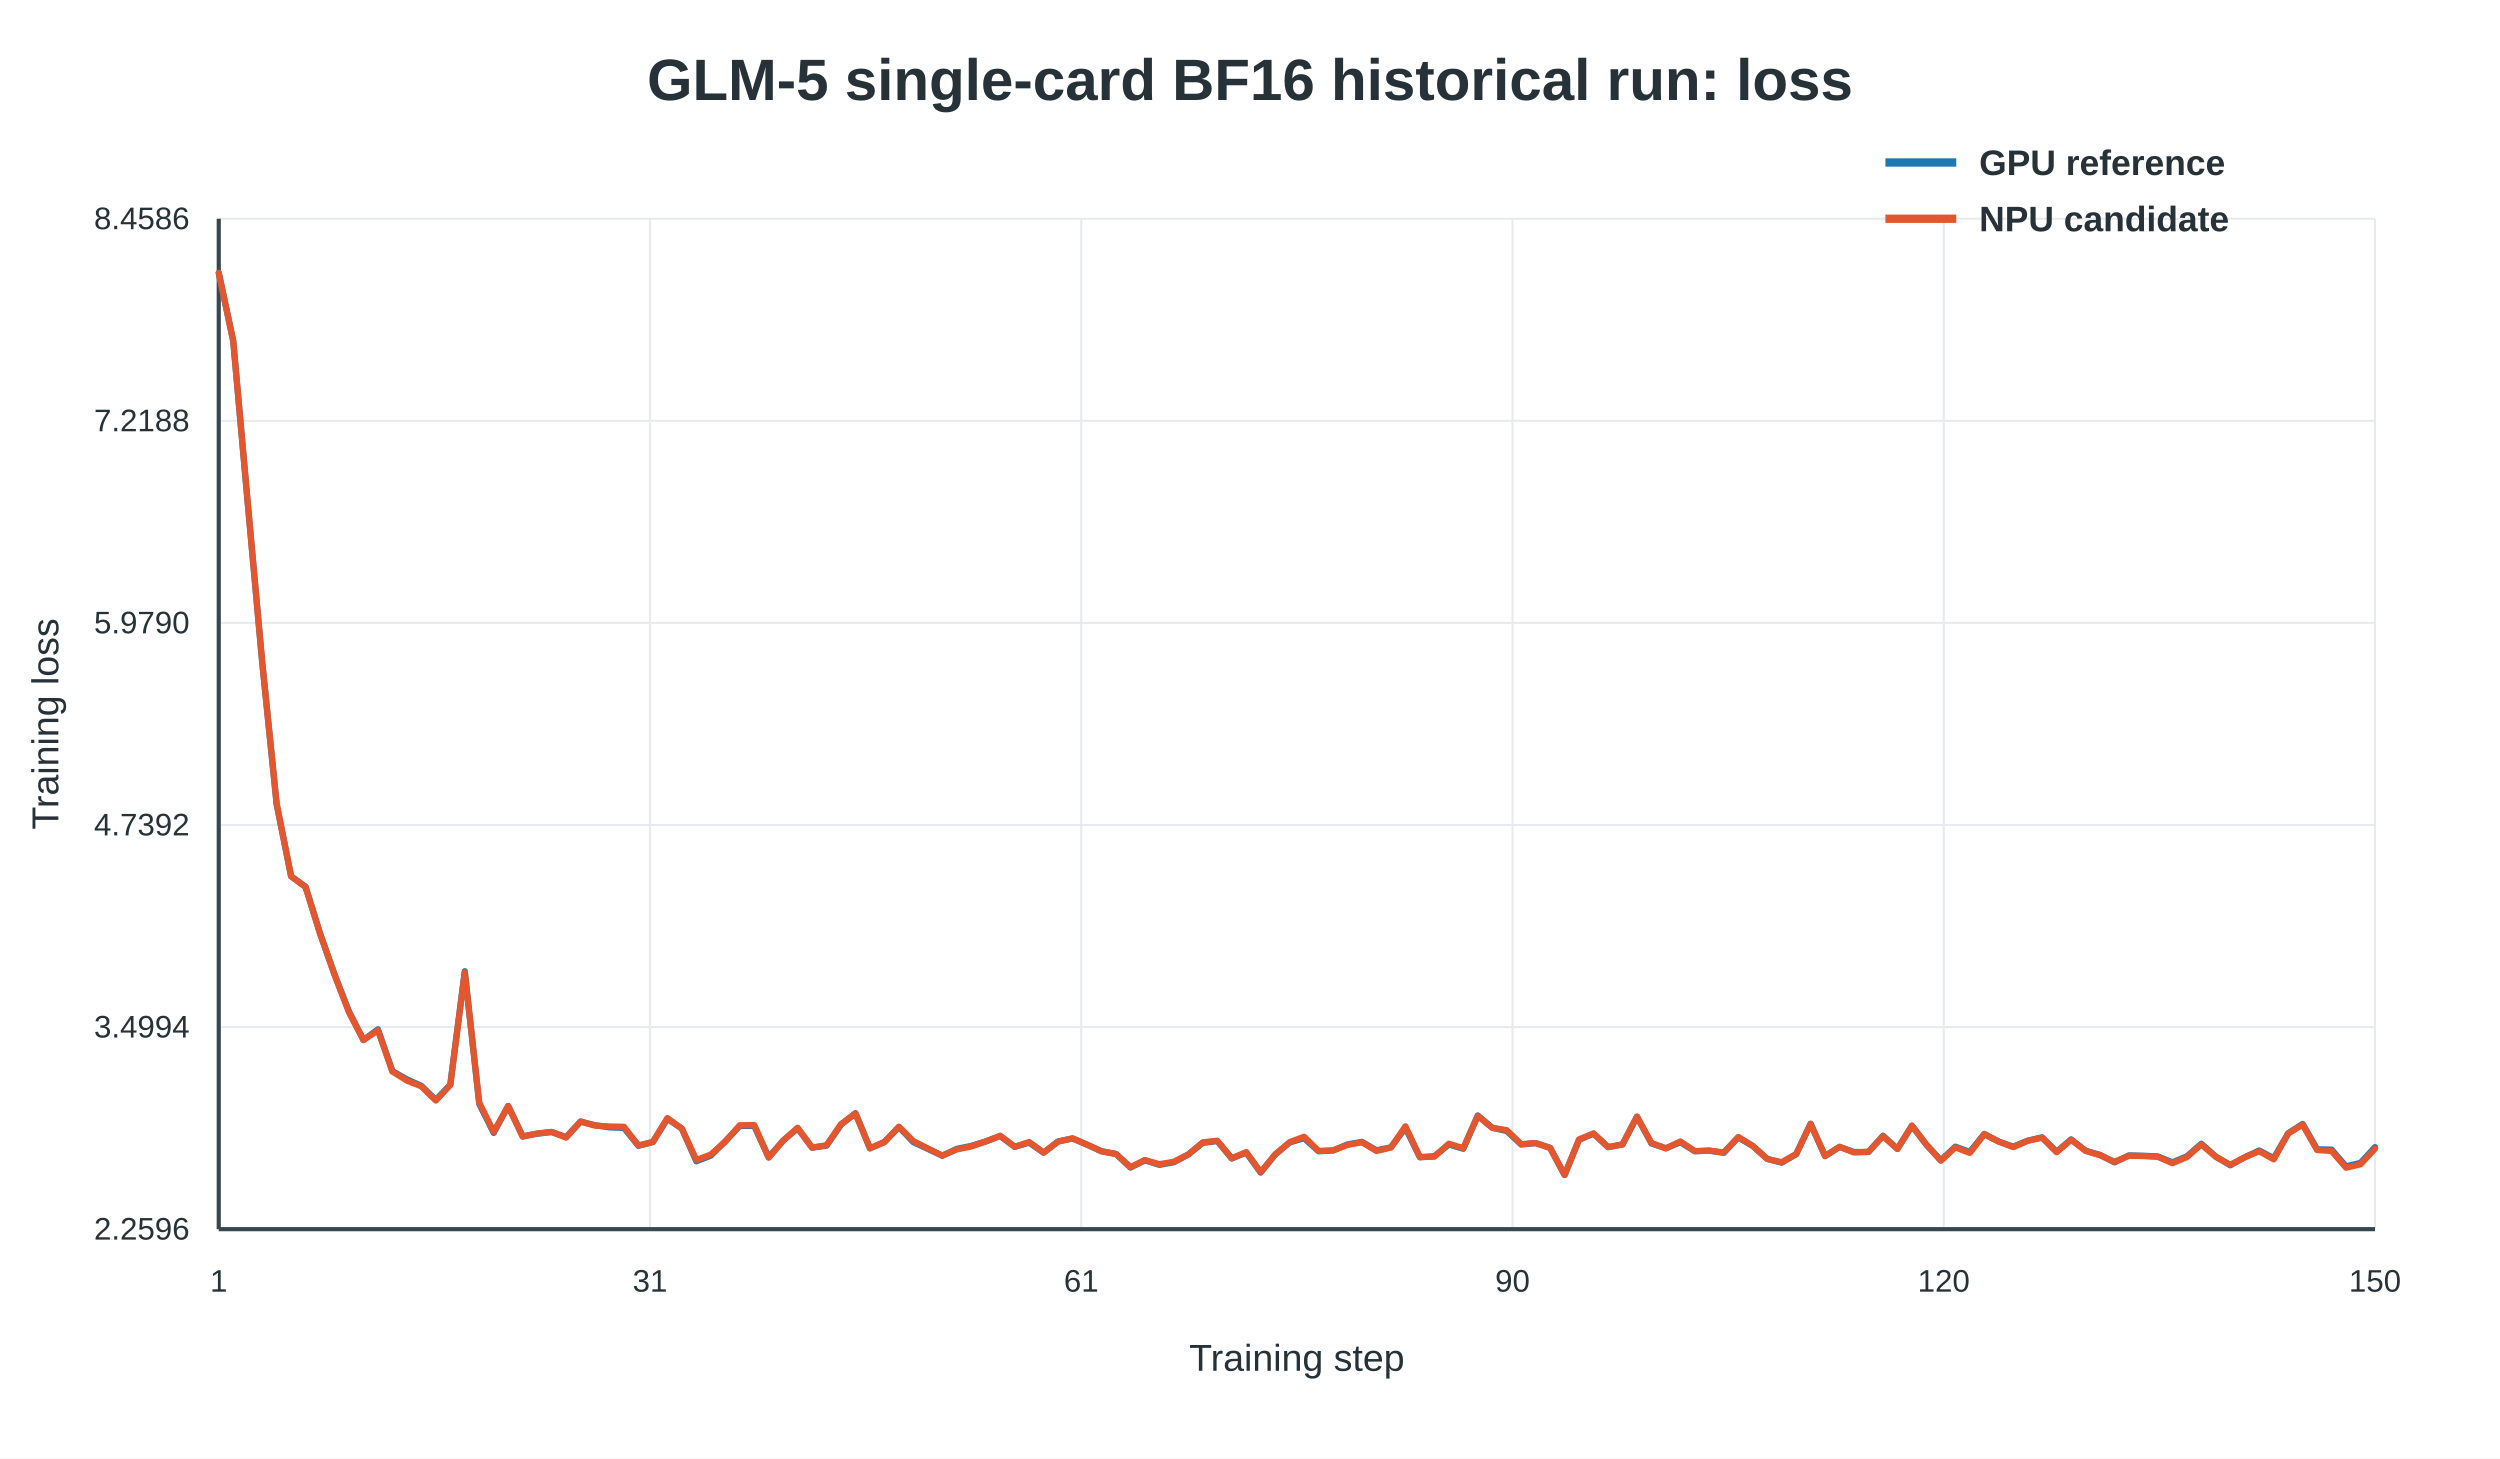
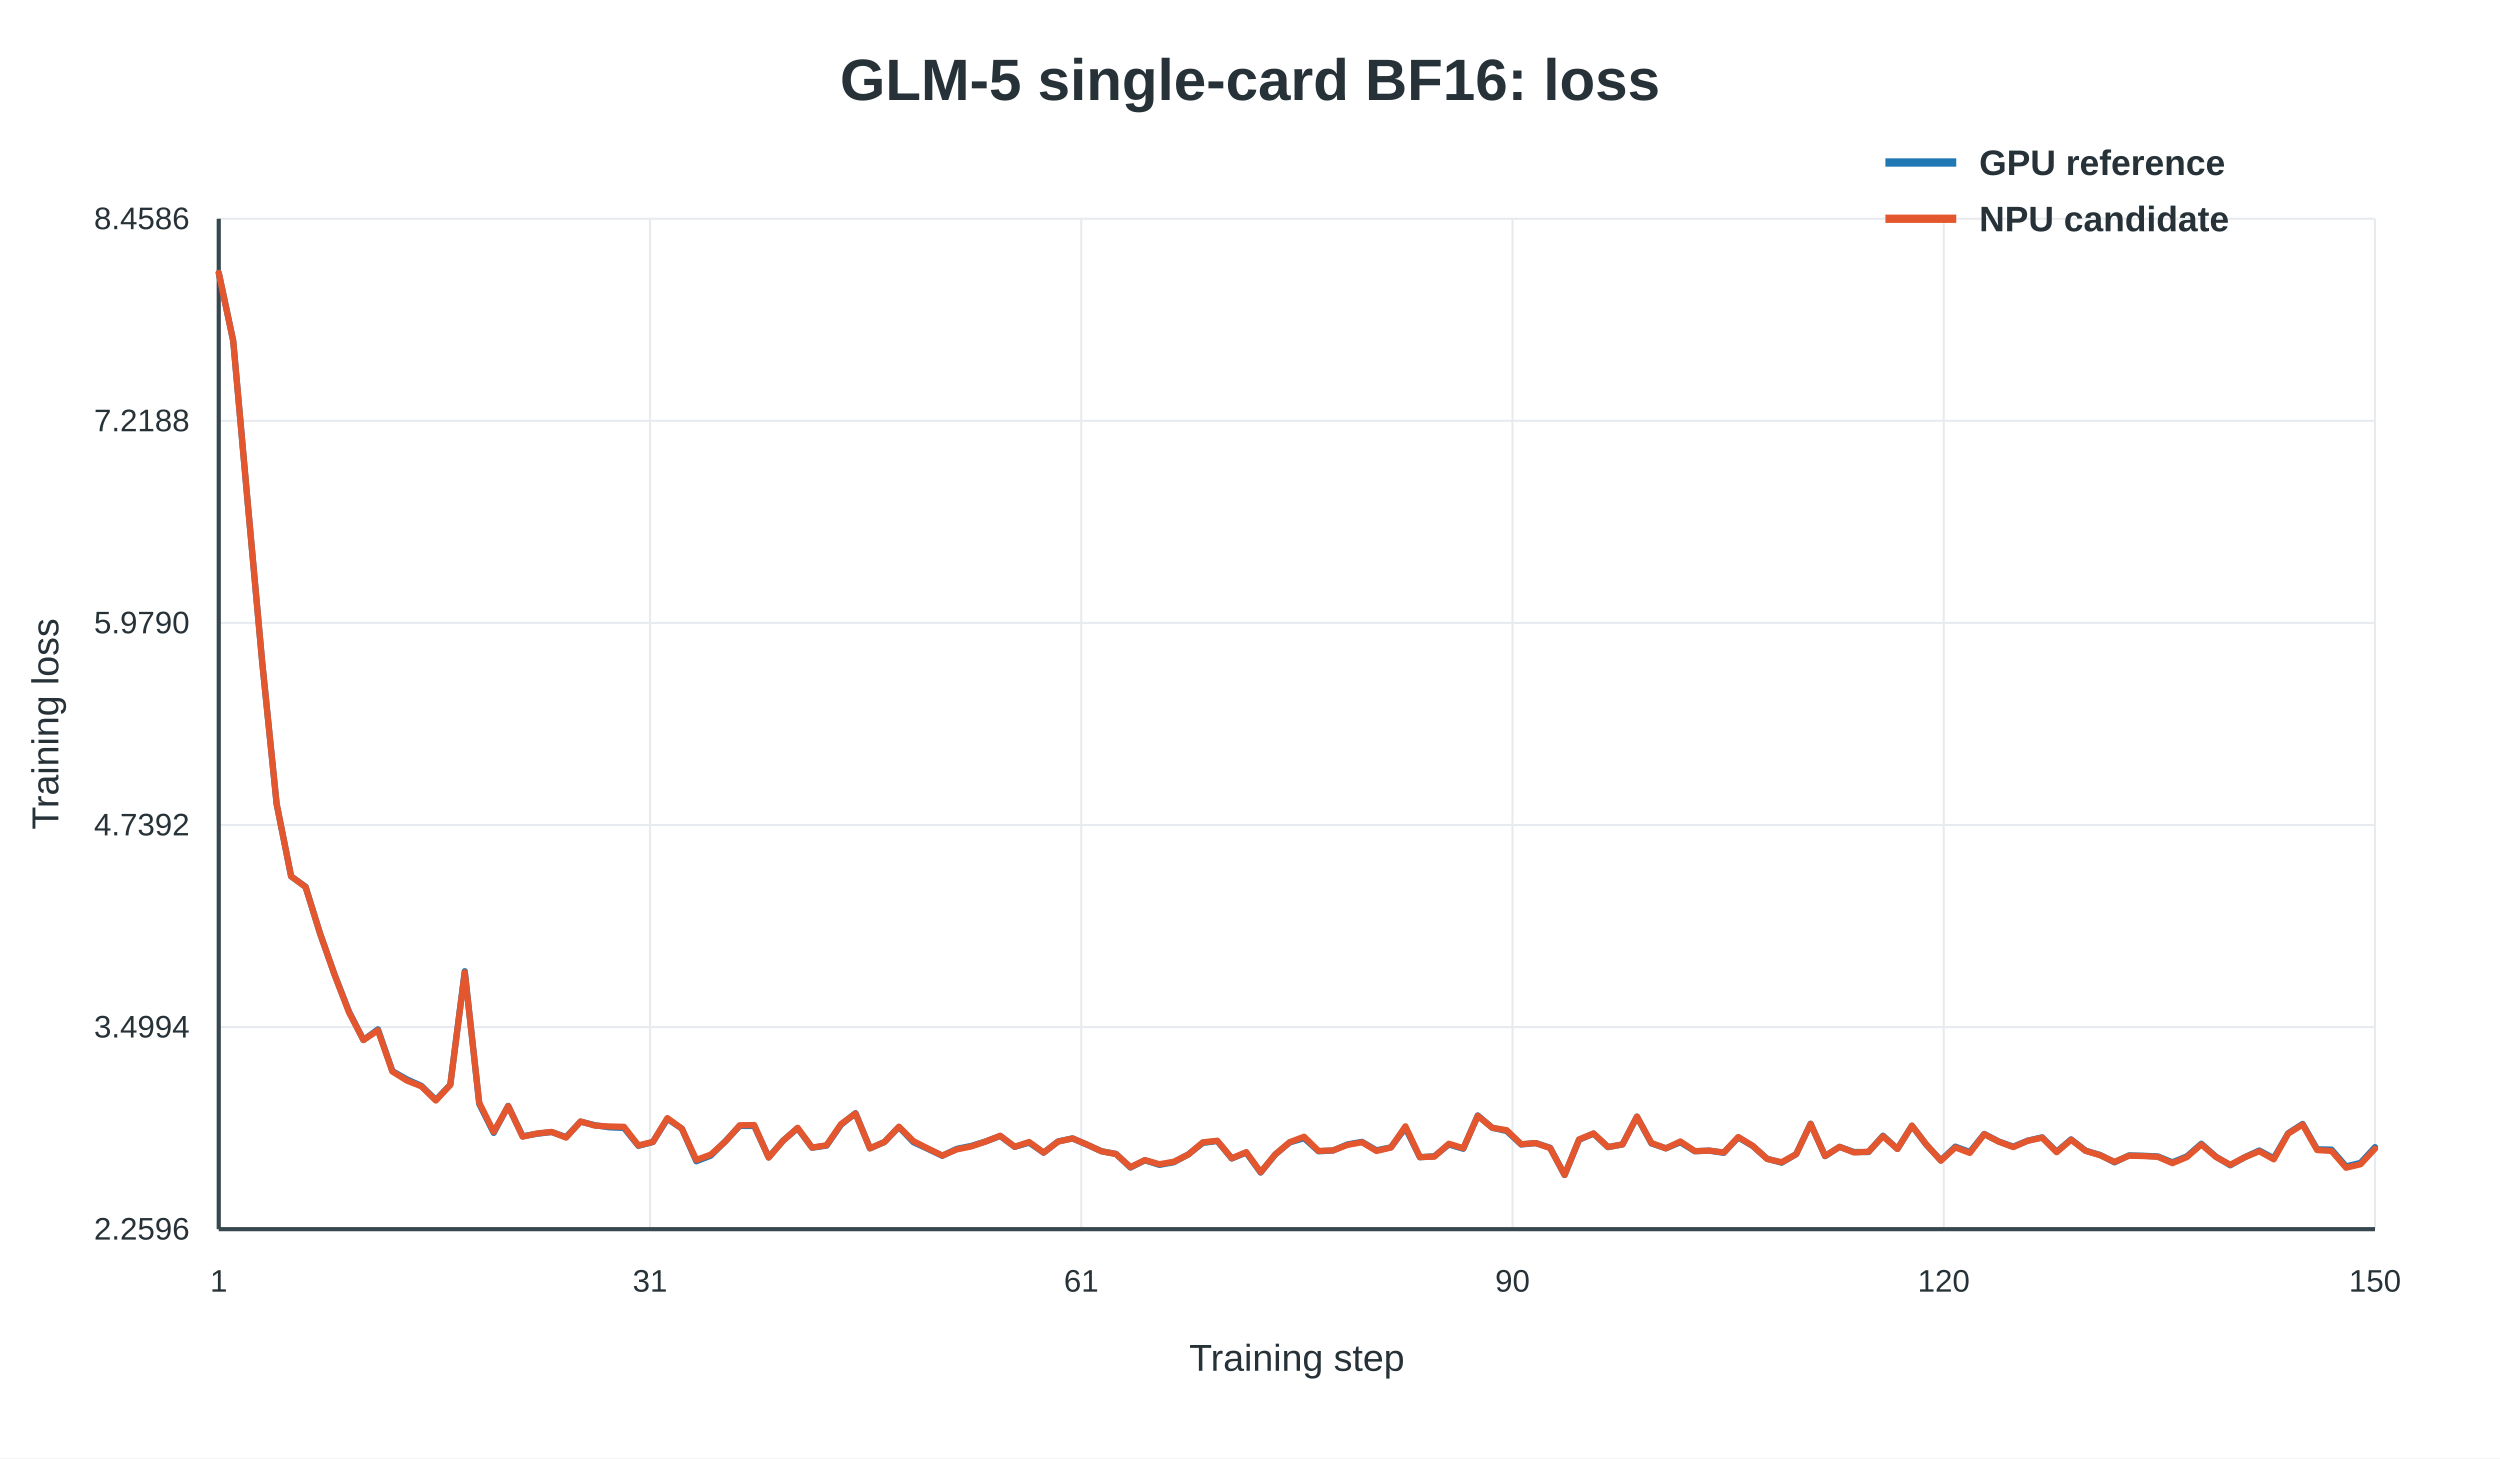
<svg xmlns="http://www.w3.org/2000/svg" width="1200" height="700" viewBox="0 0 1200 700">
  <rect width="100%" height="100%" fill="#ffffff" />
  <style>text{font-family:Arial,Helvetica,sans-serif;fill:#263238}.title{font-size:28px;font-weight:700}.label{font-size:18px}.tick{font-size:15px}.legend{font-size:17px;font-weight:600}</style>
-   <text class="title" x="600.0" y="48" text-anchor="middle">GLM-5 single-card BF16 historical run: loss</text>
+   <text class="title" x="600.0" y="48" text-anchor="middle">GLM-5 single-card BF16: loss</text>
  <line x1="105.00" y1="105" x2="105.00" y2="590" stroke="#e7ebef" />
  <text class="tick" x="105.00" y="620" text-anchor="middle">1</text>
  <line x1="312.00" y1="105" x2="312.00" y2="590" stroke="#e7ebef" />
  <text class="tick" x="312.00" y="620" text-anchor="middle">31</text>
  <line x1="519.00" y1="105" x2="519.00" y2="590" stroke="#e7ebef" />
  <text class="tick" x="519.00" y="620" text-anchor="middle">61</text>
  <line x1="726.00" y1="105" x2="726.00" y2="590" stroke="#e7ebef" />
  <text class="tick" x="726.00" y="620" text-anchor="middle">90</text>
  <line x1="933.00" y1="105" x2="933.00" y2="590" stroke="#e7ebef" />
  <text class="tick" x="933.00" y="620" text-anchor="middle">120</text>
  <line x1="1140.00" y1="105" x2="1140.00" y2="590" stroke="#e7ebef" />
  <text class="tick" x="1140.00" y="620" text-anchor="middle">150</text>
  <line x1="105" y1="105.00" x2="1140" y2="105.00" stroke="#e7ebef" />
  <text class="tick" x="91" y="110.00" text-anchor="end">8.4586</text>
  <line x1="105" y1="202.00" x2="1140" y2="202.00" stroke="#e7ebef" />
  <text class="tick" x="91" y="207.00" text-anchor="end">7.2188</text>
  <line x1="105" y1="299.00" x2="1140" y2="299.00" stroke="#e7ebef" />
  <text class="tick" x="91" y="304.00" text-anchor="end">5.9790</text>
  <line x1="105" y1="396.00" x2="1140" y2="396.00" stroke="#e7ebef" />
  <text class="tick" x="91" y="401.00" text-anchor="end">4.7392</text>
  <line x1="105" y1="493.00" x2="1140" y2="493.00" stroke="#e7ebef" />
  <text class="tick" x="91" y="498.00" text-anchor="end">3.4994</text>
  <line x1="105" y1="590.00" x2="1140" y2="590.00" stroke="#e7ebef" />
  <text class="tick" x="91" y="595.00" text-anchor="end">2.2596</text>
  <line x1="105" y1="590" x2="1140" y2="590" stroke="#37474f" stroke-width="2" />
  <line x1="105" y1="105" x2="105" y2="590" stroke="#37474f" stroke-width="2" />
  <text class="label" x="622.5" y="658" text-anchor="middle">Training step</text>
  <text class="label" x="28" y="347.5" text-anchor="middle" transform="rotate(-90 28 347.5)">Training loss</text>
  <polyline points="105.00,130.98 111.95,163.68 118.89,241.25 125.84,317.73 132.79,385.95 139.73,420.64 146.68,425.66 153.62,448.05 160.57,467.73 167.52,485.59 174.46,499.20 181.41,494.08 188.36,514.12 195.30,518.10 202.25,521.18 209.19,527.94 216.14,520.68 223.09,466.19 230.03,529.91 236.98,543.79 243.93,530.82 250.87,545.41 257.82,544.20 264.77,543.37 271.71,545.80 278.66,538.38 285.60,540.11 292.55,541.13 299.50,541.40 306.44,550.01 313.39,548.17 320.34,537.05 327.28,541.73 334.23,557.41 341.17,554.72 348.12,547.85 355.07,540.45 362.01,540.44 368.96,555.52 375.91,547.45 382.85,541.58 389.80,550.90 396.74,549.91 403.69,539.88 410.64,534.32 417.58,551.21 424.53,548.18 431.48,540.98 438.42,548.25 445.37,551.47 452.32,554.79 459.26,551.44 466.21,550.03 473.15,547.89 480.10,545.29 487.05,550.50 493.99,548.48 500.94,553.28 507.89,547.89 514.83,546.44 521.78,549.47 528.72,552.59 535.67,553.87 542.62,560.43 549.56,556.95 556.51,559.14 563.46,557.88 570.40,554.12 577.35,548.58 584.30,547.71 591.24,556.08 598.19,553.27 605.13,562.84 612.08,554.21 619.03,548.38 625.97,546.35 632.92,552.62 639.87,552.25 646.81,549.31 653.76,548.08 660.70,552.15 667.65,550.71 674.60,541.37 681.54,555.49 688.49,554.99 695.44,549.36 702.38,551.41 709.33,535.42 716.28,541.32 723.22,542.89 730.17,549.37 737.11,548.66 744.06,550.91 751.01,564.02 757.95,547.11 764.90,544.14 771.85,550.61 778.79,549.36 785.74,536.02 792.68,548.86 799.63,551.19 806.58,548.30 813.52,552.60 820.47,552.31 827.42,553.36 834.36,545.96 841.31,550.10 848.26,556.23 855.20,558.10 862.15,554.03 869.09,539.37 876.04,554.95 882.99,550.50 889.93,552.96 896.88,552.99 903.83,545.13 910.77,551.48 917.72,540.37 924.66,549.51 931.61,556.93 938.56,550.39 945.50,552.94 952.45,544.29 959.40,547.92 966.34,550.38 973.29,547.52 980.23,545.92 987.18,552.82 994.13,546.90 1001.07,552.31 1008.02,554.36 1014.97,557.94 1021.91,554.59 1028.86,554.76 1035.81,555.09 1042.75,557.91 1049.70,555.05 1056.64,548.99 1063.59,555.14 1070.54,559.34 1077.48,555.47 1084.43,552.23 1091.38,555.96 1098.32,543.97 1105.27,539.48 1112.21,551.66 1119.16,551.82 1126.11,559.85 1133.05,558.19 1140.00,550.63" fill="none" stroke="#1f77b4" stroke-width="3" stroke-linejoin="round" stroke-linecap="round" />
  <polyline points="105.00,130.98 111.95,163.69 118.89,241.20 125.84,317.72 132.79,385.90 139.73,420.63 146.68,425.78 153.62,448.10 160.57,467.86 167.52,485.94 174.46,499.21 181.41,494.56 188.36,514.36 195.30,518.69 202.25,521.45 209.19,528.25 216.14,520.72 223.09,466.75 230.03,529.28 236.98,543.29 243.93,530.92 250.87,545.60 257.82,544.06 264.77,543.31 271.71,546.04 278.66,538.32 285.60,540.30 292.55,540.70 299.50,540.86 306.44,549.80 313.39,548.12 320.34,536.69 327.28,541.75 334.23,556.78 341.17,554.19 348.12,547.97 355.07,540.13 362.01,540.01 368.96,555.64 375.91,547.53 382.85,541.34 389.80,550.84 396.74,549.72 403.69,539.57 410.64,534.48 417.58,551.20 424.53,548.14 431.48,540.80 438.42,547.72 445.37,551.29 452.32,554.64 459.26,551.72 466.21,550.30 473.15,547.91 480.10,545.15 487.05,550.44 493.99,548.16 500.94,553.23 507.89,547.95 514.83,546.43 521.78,549.39 528.72,552.63 535.67,553.95 542.62,560.20 549.56,556.83 556.51,558.82 563.46,557.63 570.40,554.15 577.35,548.31 584.30,547.55 591.24,555.95 598.19,553.03 605.13,562.63 612.08,554.14 619.03,548.24 625.97,545.62 632.92,552.45 639.87,552.19 646.81,549.55 653.76,548.27 660.70,552.48 667.65,550.81 674.60,540.64 681.54,555.41 688.49,555.19 695.44,548.99 702.38,551.13 709.33,535.63 716.28,541.35 723.22,542.48 730.17,549.21 737.11,548.68 744.06,551.07 751.01,563.92 757.95,546.91 764.90,544.05 771.85,550.59 778.79,549.30 785.74,535.99 792.68,548.64 799.63,551.23 806.58,547.90 813.52,552.54 820.47,552.30 827.42,553.18 834.36,545.77 841.31,549.99 848.26,556.32 855.20,557.87 862.15,553.99 869.09,539.49 876.04,554.87 882.99,550.48 889.93,553.20 896.88,552.80 903.83,545.38 910.77,551.51 917.72,540.32 924.66,549.38 931.61,557.14 938.56,550.76 945.50,553.42 952.45,544.40 959.40,548.00 966.34,550.62 973.29,547.58 980.23,546.09 987.18,553.05 994.13,547.08 1001.07,552.42 1008.02,554.50 1014.97,557.69 1021.91,554.75 1028.86,554.91 1035.81,555.30 1042.75,558.33 1049.70,555.41 1056.64,549.34 1063.59,555.32 1070.54,559.09 1077.48,555.51 1084.43,552.61 1091.38,556.48 1098.32,544.12 1105.27,539.80 1112.21,552.02 1119.16,552.48 1126.11,560.52 1133.05,558.85 1140.00,551.38" fill="none" stroke="#e4572e" stroke-width="3" stroke-linejoin="round" stroke-linecap="round" />
  <line x1="905" y1="78" x2="939" y2="78" stroke="#1f77b4" stroke-width="4" />
  <text class="legend" x="950" y="84">GPU reference</text>
  <line x1="905" y1="105" x2="939" y2="105" stroke="#e4572e" stroke-width="4" />
  <text class="legend" x="950" y="111">NPU candidate</text>
</svg>
